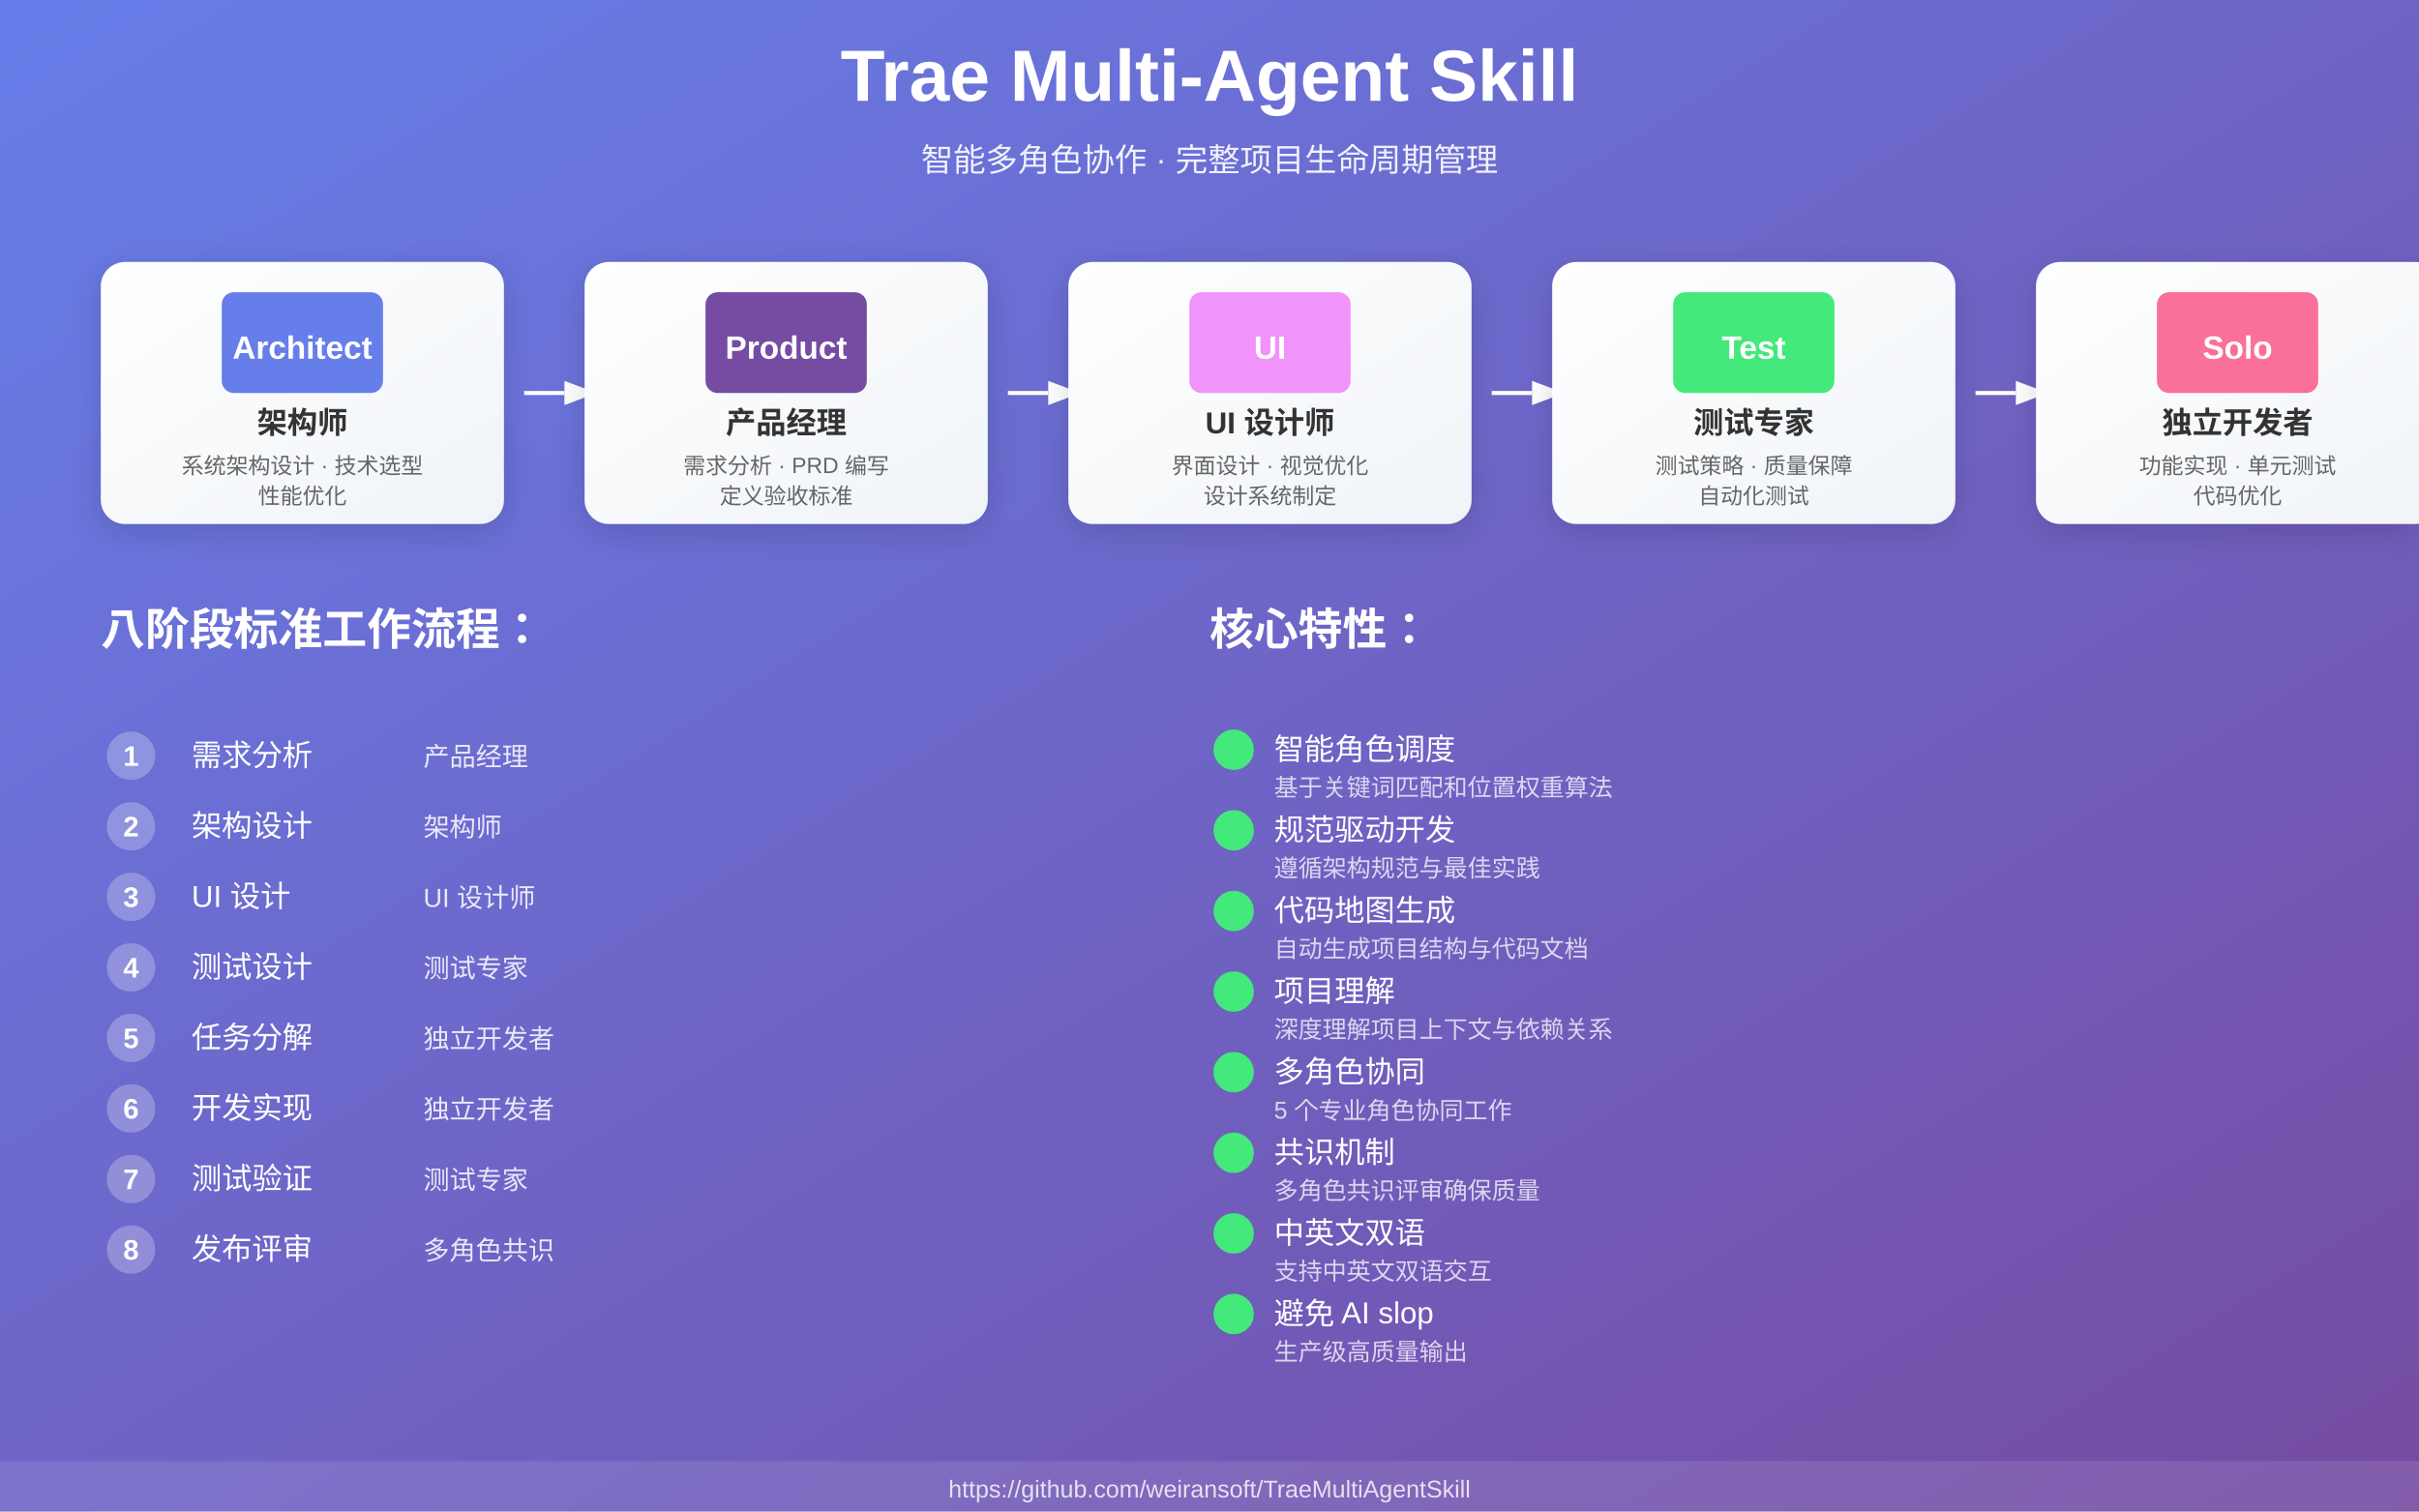
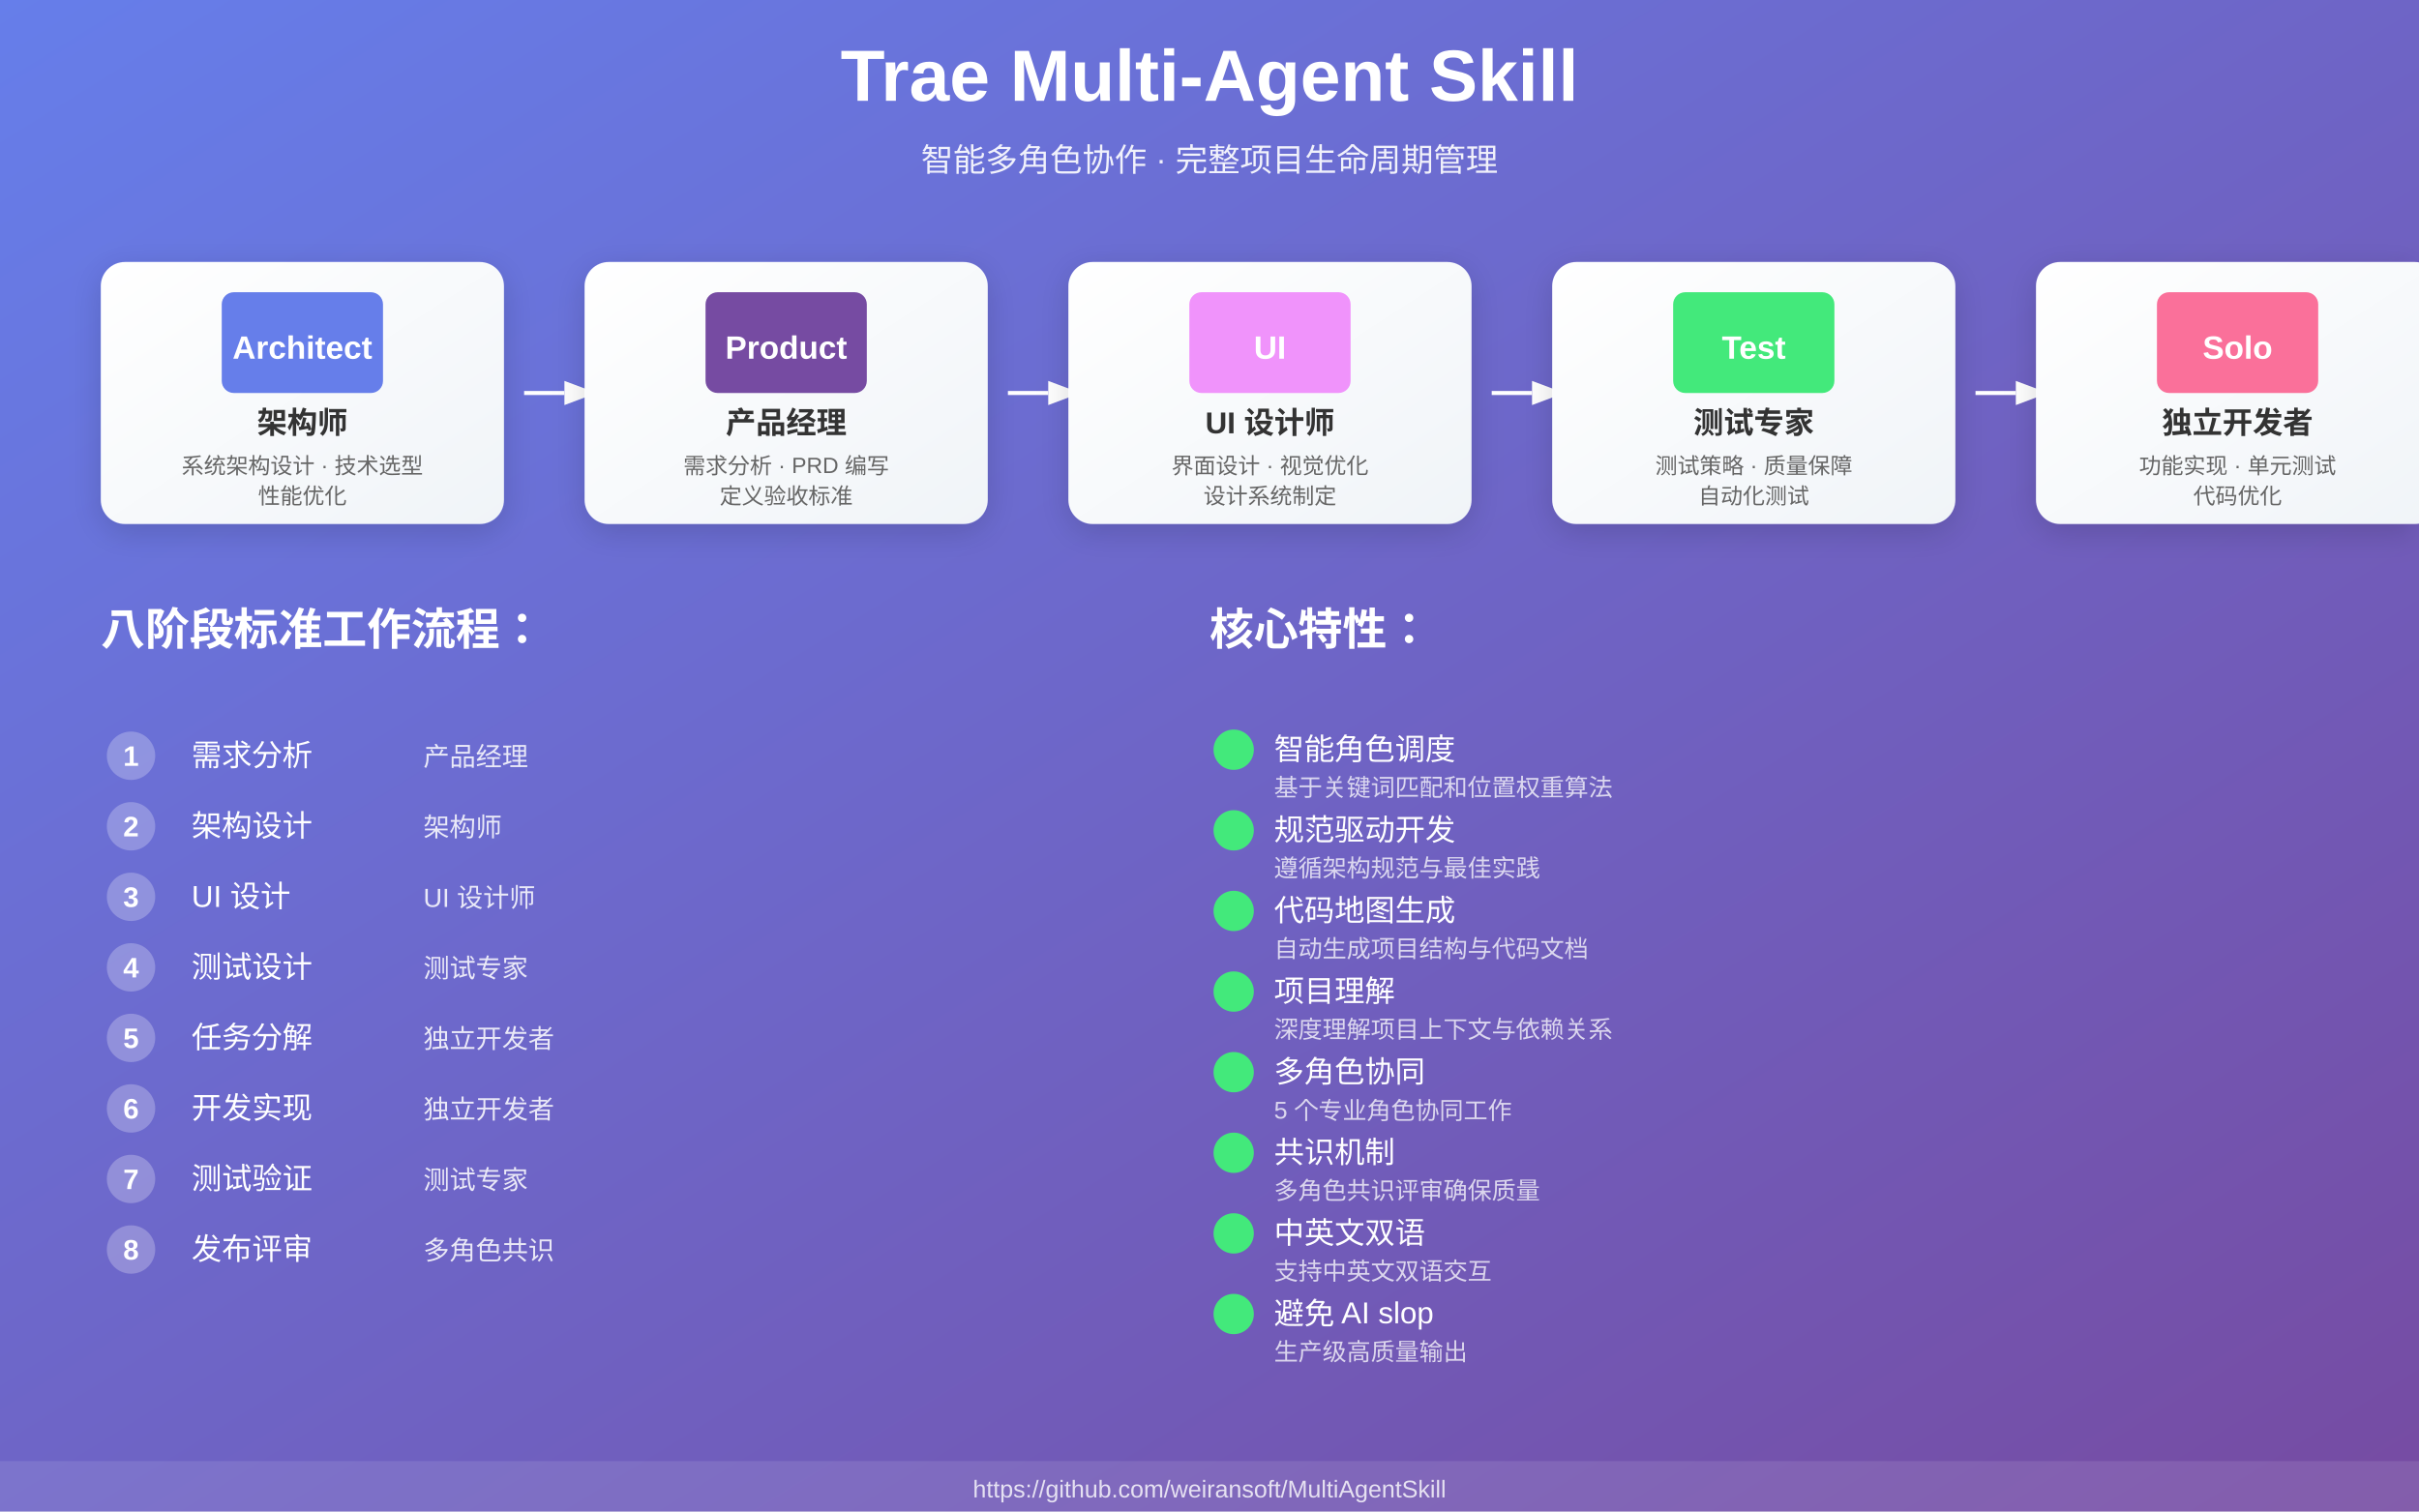
<svg xmlns="http://www.w3.org/2000/svg" width="1200" height="750" viewBox="0 0 1200 750">
  <defs>
    <linearGradient id="bgGradient" x1="0%" y1="0%" x2="100%" y2="100%">
      <stop offset="0%" style="stop-color:#667eea;stop-opacity:1" />
      <stop offset="100%" style="stop-color:#764ba2;stop-opacity:1" />
    </linearGradient>
    <linearGradient id="cardGradient" x1="0%" y1="0%" x2="100%" y2="100%">
      <stop offset="0%" style="stop-color:#ffffff;stop-opacity:1" />
      <stop offset="100%" style="stop-color:#f0f4f8;stop-opacity:1" />
    </linearGradient>
    <filter id="shadow" x="-20%" y="-20%" width="140%" height="140%">
      <feDropShadow dx="0" dy="4" stdDeviation="8" flood-color="#000000" flood-opacity="0.15" />
    </filter>
  </defs>
  <rect width="1200" height="750" fill="url(#bgGradient)" />
  <text x="600" y="50" font-family="Arial, sans-serif" font-size="36" font-weight="bold" fill="white" text-anchor="middle">
    Trae Multi-Agent Skill
  </text>
  <text x="600" y="85" font-family="Arial, sans-serif" font-size="16" fill="rgba(255,255,255,0.9)" text-anchor="middle">
    智能多角色协作 · 完整项目生命周期管理
  </text>
  <g transform="translate(50, 130)">
    <g transform="translate(0, 0)">
      <rect x="0" y="0" width="200" height="130" rx="12" fill="url(#cardGradient)" filter="url(#shadow)" />
      <rect x="60" y="15" width="80" height="50" rx="6" fill="#667eea" />
      <text x="100" y="48" font-family="Arial, sans-serif" font-size="16" fill="white" text-anchor="middle" font-weight="bold">Architect</text>
      <text x="100" y="85" font-family="Arial, sans-serif" font-size="15" font-weight="bold" fill="#333" text-anchor="middle">架构师</text>
      <text x="100" y="105" font-family="Arial, sans-serif" font-size="11" fill="#666" text-anchor="middle">系统架构设计 · 技术选型</text>
      <text x="100" y="120" font-family="Arial, sans-serif" font-size="11" fill="#666" text-anchor="middle">性能优化</text>
    </g>
    <path d="M210 65 L230 65" stroke="white" stroke-width="2" marker-end="url(#arrowhead)" />
    <g transform="translate(240, 0)">
      <rect x="0" y="0" width="200" height="130" rx="12" fill="url(#cardGradient)" filter="url(#shadow)" />
      <rect x="60" y="15" width="80" height="50" rx="6" fill="#764ba2" />
      <text x="100" y="48" font-family="Arial, sans-serif" font-size="16" fill="white" text-anchor="middle" font-weight="bold">Product</text>
      <text x="100" y="85" font-family="Arial, sans-serif" font-size="15" font-weight="bold" fill="#333" text-anchor="middle">产品经理</text>
      <text x="100" y="105" font-family="Arial, sans-serif" font-size="11" fill="#666" text-anchor="middle">需求分析 · PRD 编写</text>
      <text x="100" y="120" font-family="Arial, sans-serif" font-size="11" fill="#666" text-anchor="middle">定义验收标准</text>
    </g>
    <path d="M450 65 L470 65" stroke="white" stroke-width="2" marker-end="url(#arrowhead)" />
    <g transform="translate(480, 0)">
      <rect x="0" y="0" width="200" height="130" rx="12" fill="url(#cardGradient)" filter="url(#shadow)" />
      <rect x="60" y="15" width="80" height="50" rx="6" fill="#f093fb" />
      <text x="100" y="48" font-family="Arial, sans-serif" font-size="16" fill="white" text-anchor="middle" font-weight="bold">UI</text>
      <text x="100" y="85" font-family="Arial, sans-serif" font-size="15" font-weight="bold" fill="#333" text-anchor="middle">UI 设计师</text>
      <text x="100" y="105" font-family="Arial, sans-serif" font-size="11" fill="#666" text-anchor="middle">界面设计 · 视觉优化</text>
      <text x="100" y="120" font-family="Arial, sans-serif" font-size="11" fill="#666" text-anchor="middle">设计系统制定</text>
    </g>
    <path d="M690 65 L710 65" stroke="white" stroke-width="2" marker-end="url(#arrowhead)" />
    <g transform="translate(720, 0)">
      <rect x="0" y="0" width="200" height="130" rx="12" fill="url(#cardGradient)" filter="url(#shadow)" />
      <rect x="60" y="15" width="80" height="50" rx="6" fill="#43e97b" />
      <text x="100" y="48" font-family="Arial, sans-serif" font-size="16" fill="white" text-anchor="middle" font-weight="bold">Test</text>
      <text x="100" y="85" font-family="Arial, sans-serif" font-size="15" font-weight="bold" fill="#333" text-anchor="middle">测试专家</text>
      <text x="100" y="105" font-family="Arial, sans-serif" font-size="11" fill="#666" text-anchor="middle">测试策略 · 质量保障</text>
      <text x="100" y="120" font-family="Arial, sans-serif" font-size="11" fill="#666" text-anchor="middle">自动化测试</text>
    </g>
    <path d="M930 65 L950 65" stroke="white" stroke-width="2" marker-end="url(#arrowhead)" />
    <g transform="translate(960, 0)">
      <rect x="0" y="0" width="200" height="130" rx="12" fill="url(#cardGradient)" filter="url(#shadow)" />
      <rect x="60" y="15" width="80" height="50" rx="6" fill="#fa709a" />
      <text x="100" y="48" font-family="Arial, sans-serif" font-size="16" fill="white" text-anchor="middle" font-weight="bold">Solo</text>
      <text x="100" y="85" font-family="Arial, sans-serif" font-size="15" font-weight="bold" fill="#333" text-anchor="middle">独立开发者</text>
      <text x="100" y="105" font-family="Arial, sans-serif" font-size="11" fill="#666" text-anchor="middle">功能实现 · 单元测试</text>
      <text x="100" y="120" font-family="Arial, sans-serif" font-size="11" fill="#666" text-anchor="middle">代码优化</text>
    </g>
  </g>
  <g transform="translate(50, 320)">
    <text x="0" y="0" font-family="Arial, sans-serif" font-size="22" font-weight="bold" fill="white">八阶段标准工作流程：</text>
    <g transform="translate(0, 40)">
      <circle cx="15" cy="15" r="12" fill="rgba(255,255,255,0.25)" />
      <text x="15" y="20" font-family="Arial, sans-serif" font-size="14" font-weight="bold" fill="white" text-anchor="middle">1</text>
      <text x="45" y="20" font-family="Arial, sans-serif" font-size="15" fill="white">需求分析</text>
      <text x="160" y="20" font-family="Arial, sans-serif" font-size="13" fill="rgba(255,255,255,0.85)">产品经理</text>
    </g>
    <g transform="translate(0, 75)">
      <circle cx="15" cy="15" r="12" fill="rgba(255,255,255,0.25)" />
      <text x="15" y="20" font-family="Arial, sans-serif" font-size="14" font-weight="bold" fill="white" text-anchor="middle">2</text>
      <text x="45" y="20" font-family="Arial, sans-serif" font-size="15" fill="white">架构设计</text>
      <text x="160" y="20" font-family="Arial, sans-serif" font-size="13" fill="rgba(255,255,255,0.85)">架构师</text>
    </g>
    <g transform="translate(0, 110)">
      <circle cx="15" cy="15" r="12" fill="rgba(255,255,255,0.25)" />
      <text x="15" y="20" font-family="Arial, sans-serif" font-size="14" font-weight="bold" fill="white" text-anchor="middle">3</text>
      <text x="45" y="20" font-family="Arial, sans-serif" font-size="15" fill="white">UI 设计</text>
      <text x="160" y="20" font-family="Arial, sans-serif" font-size="13" fill="rgba(255,255,255,0.85)">UI 设计师</text>
    </g>
    <g transform="translate(0, 145)">
      <circle cx="15" cy="15" r="12" fill="rgba(255,255,255,0.25)" />
      <text x="15" y="20" font-family="Arial, sans-serif" font-size="14" font-weight="bold" fill="white" text-anchor="middle">4</text>
      <text x="45" y="20" font-family="Arial, sans-serif" font-size="15" fill="white">测试设计</text>
      <text x="160" y="20" font-family="Arial, sans-serif" font-size="13" fill="rgba(255,255,255,0.85)">测试专家</text>
    </g>
    <g transform="translate(0, 180)">
      <circle cx="15" cy="15" r="12" fill="rgba(255,255,255,0.25)" />
      <text x="15" y="20" font-family="Arial, sans-serif" font-size="14" font-weight="bold" fill="white" text-anchor="middle">5</text>
      <text x="45" y="20" font-family="Arial, sans-serif" font-size="15" fill="white">任务分解</text>
      <text x="160" y="20" font-family="Arial, sans-serif" font-size="13" fill="rgba(255,255,255,0.85)">独立开发者</text>
    </g>
    <g transform="translate(0, 215)">
      <circle cx="15" cy="15" r="12" fill="rgba(255,255,255,0.25)" />
      <text x="15" y="20" font-family="Arial, sans-serif" font-size="14" font-weight="bold" fill="white" text-anchor="middle">6</text>
      <text x="45" y="20" font-family="Arial, sans-serif" font-size="15" fill="white">开发实现</text>
      <text x="160" y="20" font-family="Arial, sans-serif" font-size="13" fill="rgba(255,255,255,0.85)">独立开发者</text>
    </g>
    <g transform="translate(0, 250)">
      <circle cx="15" cy="15" r="12" fill="rgba(255,255,255,0.25)" />
      <text x="15" y="20" font-family="Arial, sans-serif" font-size="14" font-weight="bold" fill="white" text-anchor="middle">7</text>
      <text x="45" y="20" font-family="Arial, sans-serif" font-size="15" fill="white">测试验证</text>
      <text x="160" y="20" font-family="Arial, sans-serif" font-size="13" fill="rgba(255,255,255,0.85)">测试专家</text>
    </g>
    <g transform="translate(0, 285)">
      <circle cx="15" cy="15" r="12" fill="rgba(255,255,255,0.25)" />
      <text x="15" y="20" font-family="Arial, sans-serif" font-size="14" font-weight="bold" fill="white" text-anchor="middle">8</text>
      <text x="45" y="20" font-family="Arial, sans-serif" font-size="15" fill="white">发布评审</text>
      <text x="160" y="20" font-family="Arial, sans-serif" font-size="13" fill="rgba(255,255,255,0.85)">多角色共识</text>
    </g>
  </g>
  <g transform="translate(600, 320)">
    <text x="0" y="0" font-family="Arial, sans-serif" font-size="22" font-weight="bold" fill="white">核心特性：</text>
    <g transform="translate(0, 40)">
      <circle cx="12" cy="12" r="10" fill="#43e97b" />
      <text x="32" y="17" font-family="Arial, sans-serif" font-size="15" fill="white">智能角色调度</text>
      <text x="32" y="35" font-family="Arial, sans-serif" font-size="12" fill="rgba(255,255,255,0.75)">基于关键词匹配和位置权重算法</text>
    </g>
    <g transform="translate(0, 80)">
      <circle cx="12" cy="12" r="10" fill="#43e97b" />
      <text x="32" y="17" font-family="Arial, sans-serif" font-size="15" fill="white">规范驱动开发</text>
      <text x="32" y="35" font-family="Arial, sans-serif" font-size="12" fill="rgba(255,255,255,0.75)">遵循架构规范与最佳实践</text>
    </g>
    <g transform="translate(0, 120)">
      <circle cx="12" cy="12" r="10" fill="#43e97b" />
      <text x="32" y="17" font-family="Arial, sans-serif" font-size="15" fill="white">代码地图生成</text>
      <text x="32" y="35" font-family="Arial, sans-serif" font-size="12" fill="rgba(255,255,255,0.75)">自动生成项目结构与代码文档</text>
    </g>
    <g transform="translate(0, 160)">
      <circle cx="12" cy="12" r="10" fill="#43e97b" />
      <text x="32" y="17" font-family="Arial, sans-serif" font-size="15" fill="white">项目理解</text>
      <text x="32" y="35" font-family="Arial, sans-serif" font-size="12" fill="rgba(255,255,255,0.75)">深度理解项目上下文与依赖关系</text>
    </g>
    <g transform="translate(0, 200)">
      <circle cx="12" cy="12" r="10" fill="#43e97b" />
      <text x="32" y="17" font-family="Arial, sans-serif" font-size="15" fill="white">多角色协同</text>
      <text x="32" y="35" font-family="Arial, sans-serif" font-size="12" fill="rgba(255,255,255,0.75)">5 个专业角色协同工作</text>
    </g>
    <g transform="translate(0, 240)">
      <circle cx="12" cy="12" r="10" fill="#43e97b" />
      <text x="32" y="17" font-family="Arial, sans-serif" font-size="15" fill="white">共识机制</text>
      <text x="32" y="35" font-family="Arial, sans-serif" font-size="12" fill="rgba(255,255,255,0.75)">多角色共识评审确保质量</text>
    </g>
    <g transform="translate(0, 280)">
      <circle cx="12" cy="12" r="10" fill="#43e97b" />
      <text x="32" y="17" font-family="Arial, sans-serif" font-size="15" fill="white">中英文双语</text>
      <text x="32" y="35" font-family="Arial, sans-serif" font-size="12" fill="rgba(255,255,255,0.75)">支持中英文双语交互</text>
    </g>
    <g transform="translate(0, 320)">
      <circle cx="12" cy="12" r="10" fill="#43e97b" />
      <text x="32" y="17" font-family="Arial, sans-serif" font-size="15" fill="white">避免 AI slop</text>
      <text x="32" y="35" font-family="Arial, sans-serif" font-size="12" fill="rgba(255,255,255,0.75)">生产级高质量输出</text>
    </g>
  </g>
  <defs>
    <marker id="arrowhead" markerWidth="8" markerHeight="6" refX="0" refY="3" orient="auto">
      <polygon points="0 0, 8 3, 0 6" fill="white" />
    </marker>
  </defs>
  <rect x="0" y="725" width="1200" height="25" fill="rgba(255,255,255,0.1)" />
  <text x="600" y="743" font-family="Arial, sans-serif" font-size="12" fill="rgba(255,255,255,0.8)" text-anchor="middle">
-     https://github.com/weiransoft/TraeMultiAgentSkill
+     https://github.com/weiransoft/MultiAgentSkill
  </text>
</svg>
